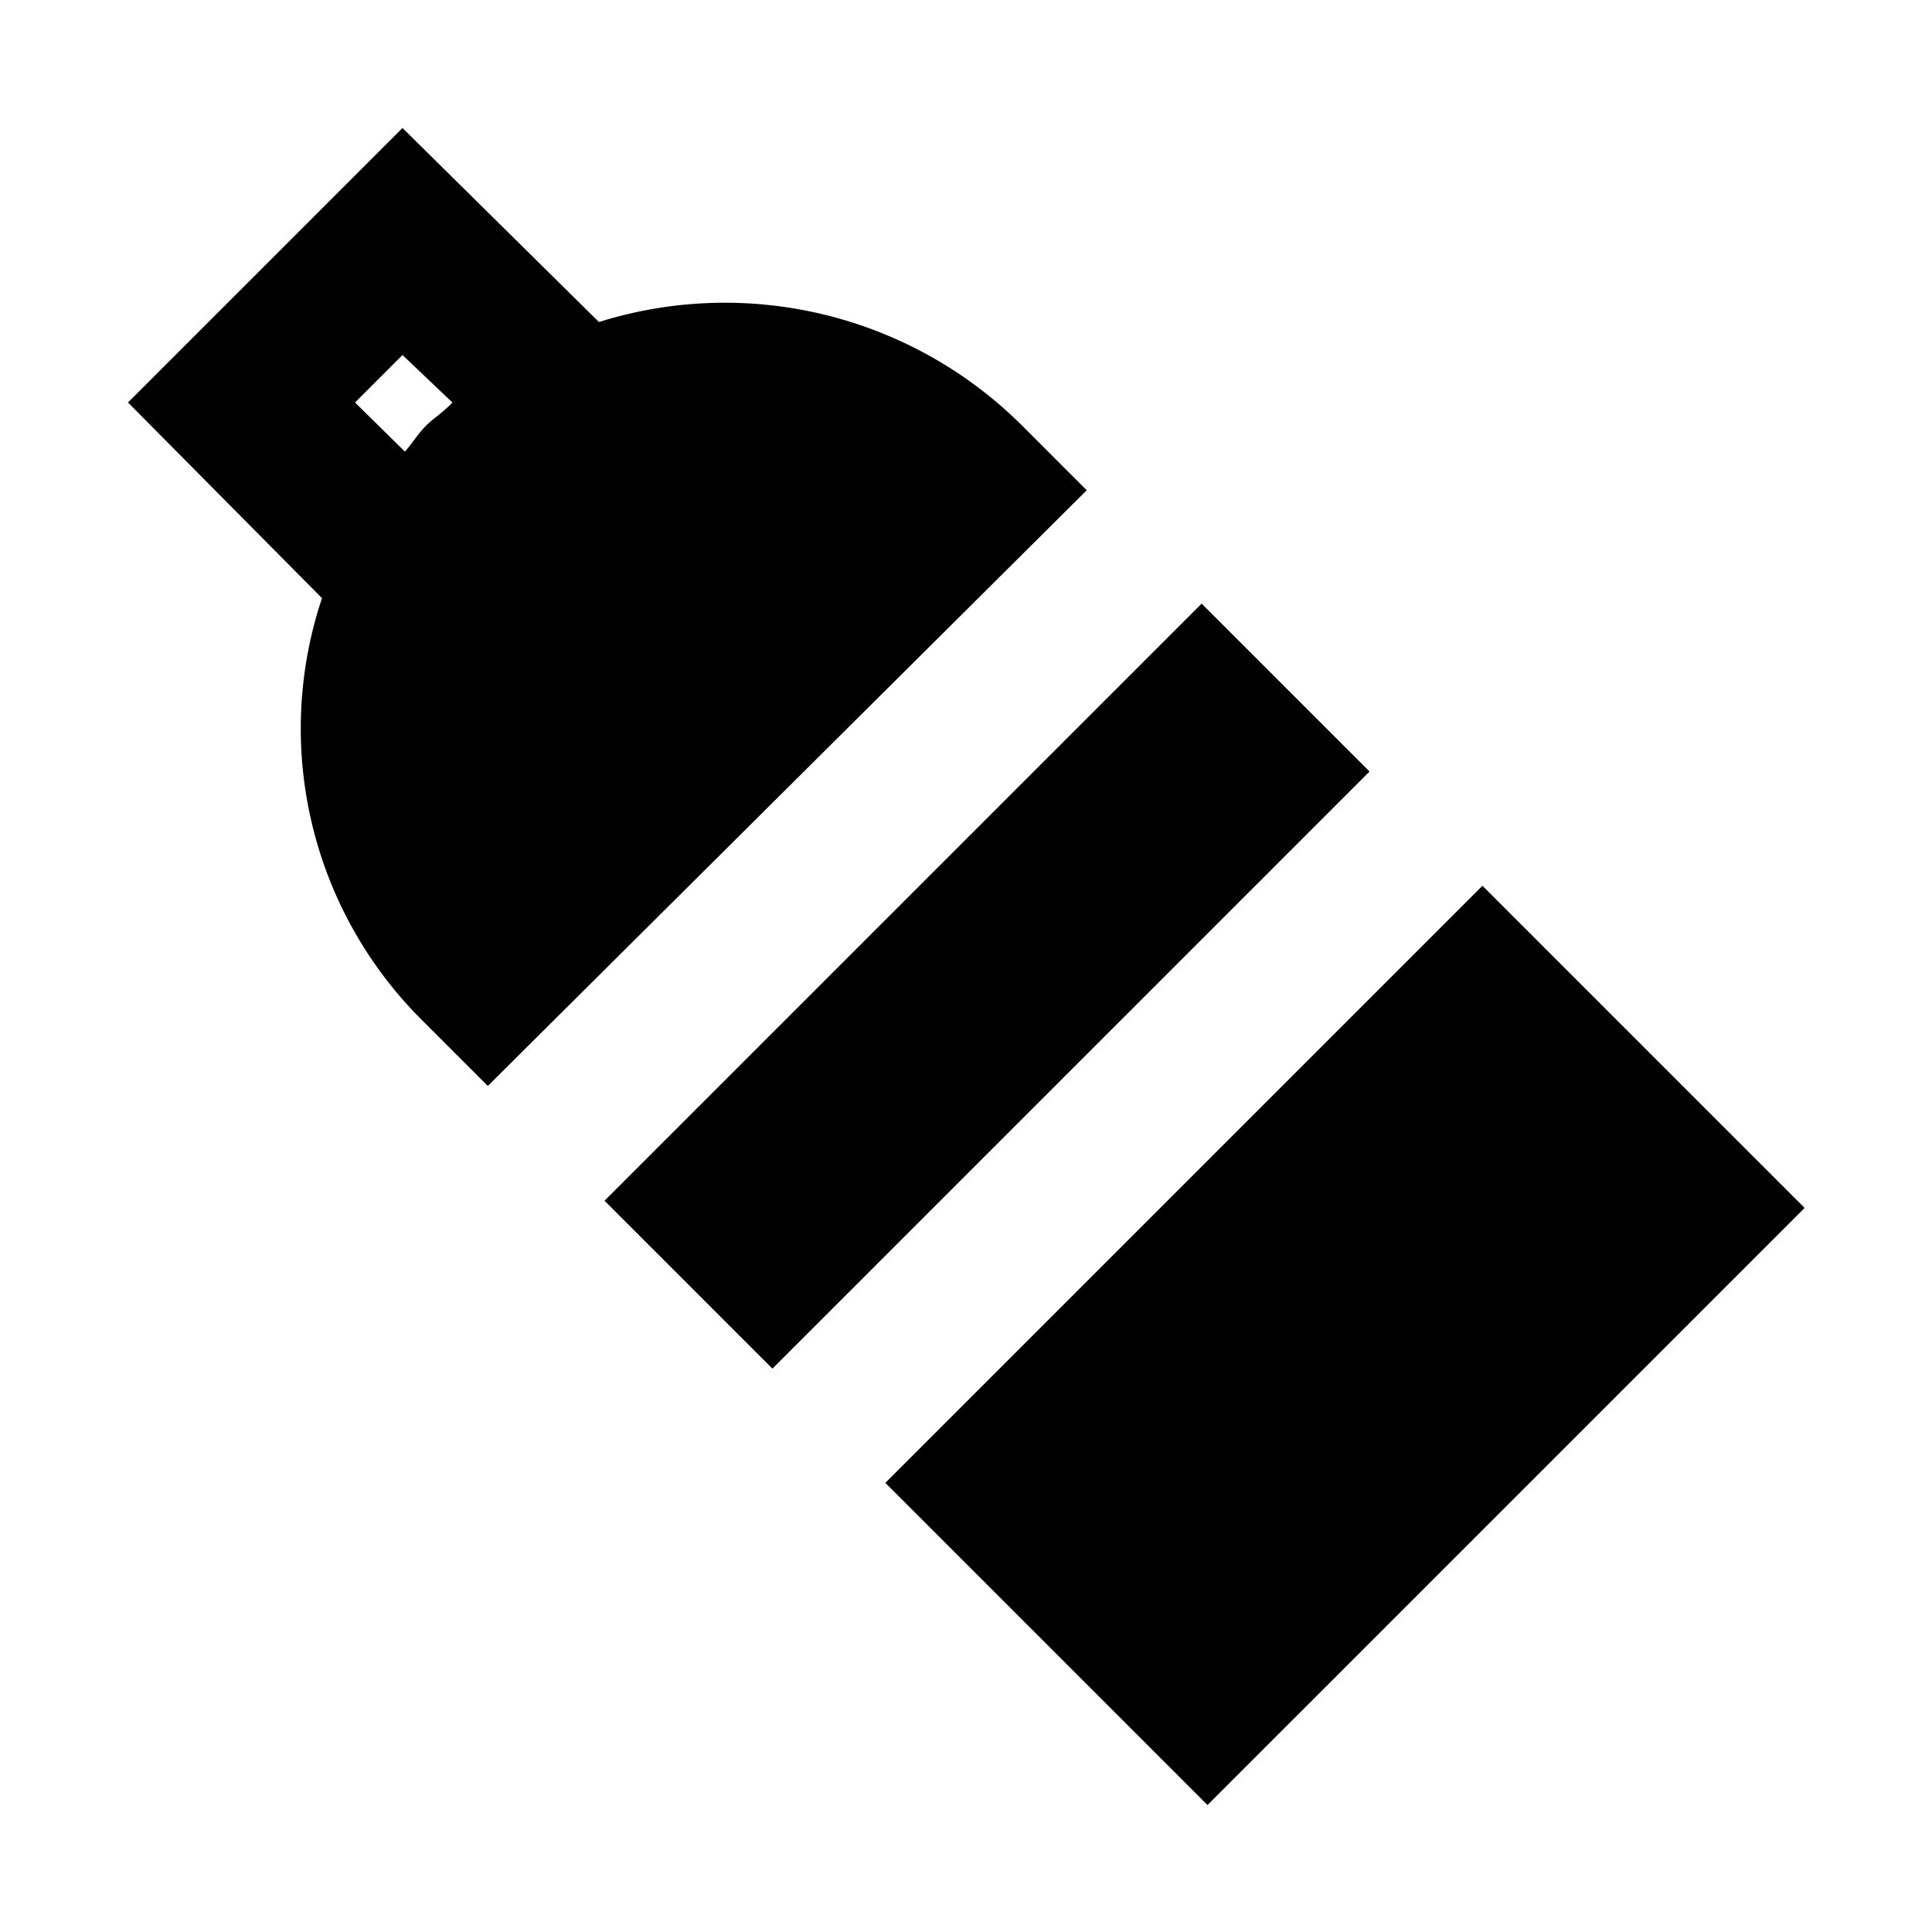
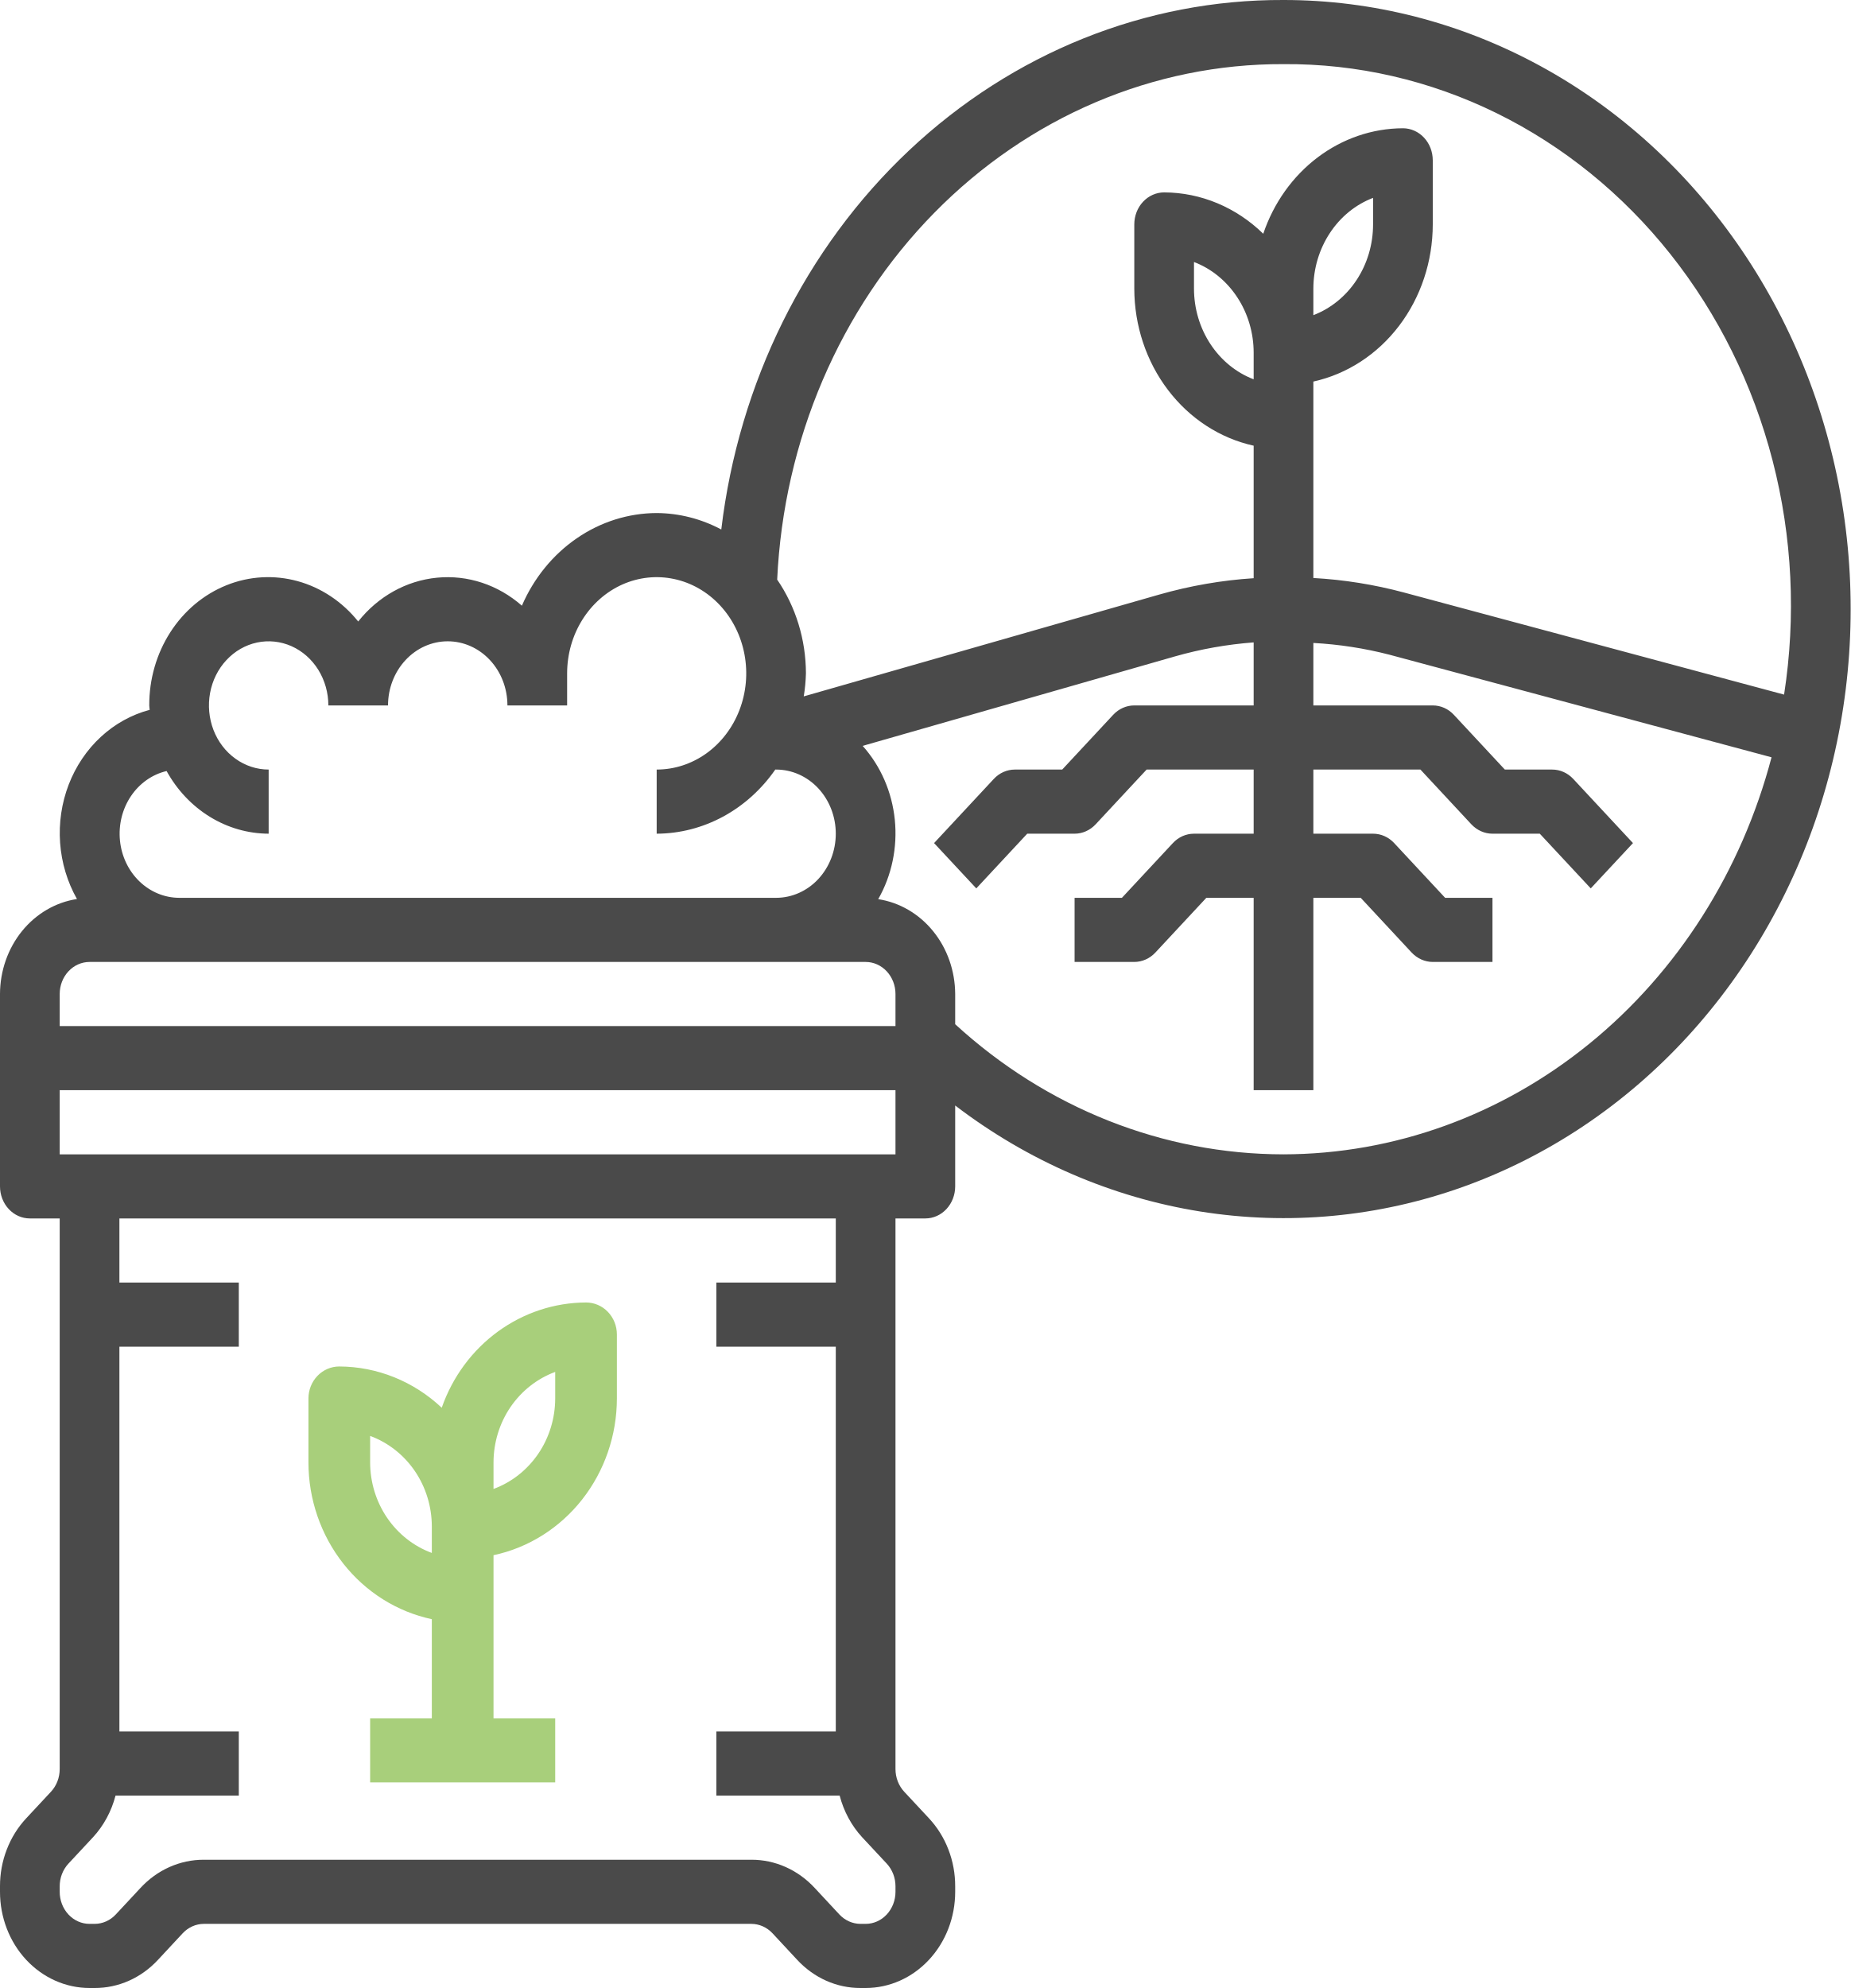
- <svg xmlns="http://www.w3.org/2000/svg" width="61" height="61" viewBox="0 0 61 61" fill="none">
-   <path d="M37.939 19.058L19.086 37.911L24.388 43.213L43.241 24.36L37.939 19.058Z" fill="black" />
-   <path d="M46.806 27.966L27.953 46.819L38.125 56.991L56.978 38.139L46.806 27.966Z" fill="black" />
-   <path d="M18.91 10.167L12.708 4.041L4.041 12.708L10.166 18.885C9.394 21.195 9.287 23.677 9.858 26.045C10.429 28.414 11.654 30.574 13.394 32.279L15.402 34.287L34.312 15.479L32.304 13.471C30.588 11.747 28.431 10.528 26.069 9.945C23.707 9.362 21.231 9.439 18.91 10.167ZM13.445 13.445C13.191 13.7 13.013 14.005 12.784 14.259L11.209 12.708L12.708 11.209L14.284 12.708C14.004 13.013 13.699 13.191 13.445 13.445Z" fill="black" />
+ <svg xmlns="http://www.w3.org/2000/svg" width="54" height="58" viewBox="0 0 54 58" fill="none">
+   <path d="M12.6 47.24V50.133H10.8V52H16.2V50.133H14.4V45.373C15.416 45.157 16.328 44.584 16.984 43.751C17.64 42.917 17.999 41.875 18 40.8V38.933C18 38.686 17.905 38.448 17.736 38.273C17.568 38.098 17.339 38 17.1 38C16.179 38.003 15.282 38.299 14.528 38.848C13.775 39.397 13.203 40.173 12.889 41.071C12.071 40.3 11.006 39.871 9.9 39.867C9.661 39.867 9.432 39.965 9.264 40.14C9.095 40.315 9 40.553 9 40.8V42.667C9.001 43.742 9.36 44.784 10.016 45.617C10.672 46.45 11.584 47.023 12.6 47.24ZM14.4 42.667C14.401 42.088 14.574 41.523 14.896 41.05C15.219 40.578 15.674 40.22 16.2 40.026V40.8C16.199 41.379 16.026 41.944 15.704 42.416C15.381 42.889 14.926 43.247 14.4 43.44V42.667ZM10.8 41.893C11.326 42.087 11.781 42.444 12.104 42.917C12.426 43.39 12.599 43.954 12.6 44.533V45.307C12.074 45.113 11.619 44.756 11.296 44.283C10.974 43.81 10.801 43.246 10.8 42.667V41.893Z" fill="#A8CF7B" />
+   <path d="M37.451 0C33.433 -0.017 29.548 1.543 26.526 4.388C23.505 7.233 21.556 11.167 21.046 15.448C20.46 15.136 19.815 14.972 19.161 14.968C18.334 14.971 17.525 15.226 16.829 15.705C16.132 16.184 15.577 16.865 15.228 17.671C14.534 17.061 13.645 16.767 12.752 16.854C11.859 16.94 11.033 17.399 10.452 18.132C9.988 17.555 9.372 17.144 8.685 16.955C7.998 16.766 7.273 16.807 6.609 17.074C5.944 17.341 5.372 17.82 4.969 18.447C4.566 19.074 4.352 19.819 4.355 20.581C4.355 20.625 4.365 20.666 4.367 20.71C3.841 20.849 3.353 21.119 2.943 21.498C2.532 21.877 2.211 22.355 2.004 22.892C1.798 23.43 1.712 24.012 1.754 24.592C1.796 25.172 1.965 25.733 2.246 26.229C1.624 26.324 1.055 26.656 0.642 27.165C0.23 27.674 0.002 28.325 8.00602e-06 29V34.613C8.00602e-06 34.861 0.092 35.099 0.255 35.274C0.418 35.45 0.64 35.548 0.871 35.548H1.742V51.612C1.742 51.735 1.72 51.856 1.676 51.97C1.632 52.084 1.568 52.187 1.487 52.274L0.766 53.048C0.522 53.309 0.329 53.618 0.198 53.959C0.066 54.299 -0.001 54.665 8.00602e-06 55.034V55.194C8.00602e-06 55.938 0.275 56.652 0.765 57.178C1.255 57.704 1.92 58 2.613 58H2.763C3.106 58.001 3.446 57.929 3.763 57.788C4.08 57.647 4.368 57.439 4.61 57.178L5.331 56.403C5.495 56.228 5.716 56.13 5.947 56.129H21.924C22.155 56.13 22.376 56.228 22.54 56.403L23.261 57.178C23.503 57.439 23.791 57.647 24.108 57.788C24.425 57.929 24.765 58.001 25.108 58H25.258C25.951 58 26.616 57.704 27.105 57.178C27.596 56.652 27.871 55.938 27.871 55.194V55.034C27.872 54.665 27.805 54.299 27.673 53.959C27.542 53.618 27.349 53.309 27.105 53.048L26.384 52.274C26.303 52.187 26.239 52.084 26.195 51.97C26.151 51.856 26.129 51.735 26.129 51.612V35.548H27C27.231 35.548 27.452 35.45 27.616 35.274C27.779 35.099 27.871 34.861 27.871 34.613V32.253C29.993 33.873 32.441 34.932 35.017 35.345C37.592 35.757 40.221 35.511 42.691 34.626C45.161 33.741 47.402 32.242 49.231 30.252C51.06 28.261 52.426 25.835 53.217 23.171C54.009 20.506 54.203 17.679 53.786 14.919C53.368 12.158 52.349 9.543 50.813 7.285C49.277 5.027 47.266 3.19 44.944 1.925C42.622 0.659 40.055 -0.001 37.451 0ZM37.451 1.871C39.596 1.855 41.718 2.343 43.668 3.301C45.618 4.259 47.35 5.663 48.741 7.415C50.133 9.168 51.151 11.226 51.724 13.446C52.297 15.665 52.41 17.993 52.057 20.265L40.964 17.286C40.098 17.054 39.214 16.913 38.322 16.863V11.132C39.305 10.915 40.188 10.341 40.823 9.506C41.458 8.671 41.805 7.626 41.806 6.549V4.678C41.806 4.429 41.715 4.191 41.551 4.016C41.388 3.841 41.166 3.742 40.935 3.742C40.044 3.745 39.175 4.042 38.447 4.592C37.718 5.143 37.164 5.92 36.86 6.82C36.068 6.047 35.038 5.617 33.968 5.613C33.737 5.613 33.515 5.712 33.352 5.887C33.188 6.062 33.097 6.3 33.097 6.549V8.419C33.098 9.497 33.445 10.542 34.08 11.377C34.714 12.212 35.597 12.786 36.58 13.003V16.869C35.651 16.929 34.73 17.089 33.831 17.345L23.452 20.317C23.489 20.095 23.51 19.87 23.516 19.645C23.514 18.661 23.22 17.703 22.677 16.91C22.866 12.843 24.507 9.012 27.259 6.211C30.01 3.41 33.661 1.856 37.451 1.871ZM36.58 11.066C36.071 10.872 35.631 10.513 35.319 10.039C35.007 9.566 34.839 9 34.839 8.419V7.644C35.348 7.838 35.788 8.197 36.1 8.671C36.412 9.144 36.58 9.71 36.58 10.29V11.066ZM38.322 9.195V8.419C38.323 7.839 38.491 7.273 38.803 6.8C39.114 6.326 39.555 5.967 40.064 5.773V6.549C40.064 7.129 39.896 7.695 39.584 8.168C39.272 8.642 38.831 9.001 38.322 9.195ZM4.861 22.495C5.167 23.05 5.603 23.511 6.125 23.831C6.647 24.152 7.237 24.321 7.839 24.323V22.452C7.494 22.452 7.157 22.342 6.871 22.136C6.584 21.931 6.361 21.639 6.229 21.297C6.098 20.955 6.063 20.579 6.13 20.216C6.197 19.853 6.363 19.519 6.607 19.258C6.851 18.996 7.161 18.818 7.499 18.746C7.837 18.674 8.187 18.711 8.505 18.852C8.824 18.994 9.096 19.234 9.287 19.541C9.478 19.849 9.581 20.211 9.581 20.581H11.322C11.322 20.084 11.506 19.609 11.833 19.258C12.159 18.907 12.602 18.71 13.064 18.71C13.526 18.71 13.97 18.907 14.296 19.258C14.623 19.609 14.806 20.084 14.806 20.581H16.548V19.645C16.548 19.09 16.701 18.548 16.989 18.086C17.276 17.625 17.684 17.265 18.161 17.052C18.639 16.84 19.164 16.784 19.671 16.893C20.178 17.001 20.643 17.268 21.009 17.661C21.374 18.053 21.623 18.553 21.724 19.098C21.825 19.642 21.773 20.206 21.575 20.719C21.377 21.232 21.043 21.67 20.613 21.979C20.183 22.287 19.678 22.452 19.161 22.452V24.323C19.834 24.321 20.497 24.15 21.097 23.826C21.698 23.501 22.22 23.031 22.622 22.452H22.645C23.107 22.452 23.55 22.649 23.877 23C24.203 23.351 24.387 23.826 24.387 24.323C24.387 24.819 24.203 25.295 23.877 25.646C23.55 25.997 23.107 26.194 22.645 26.194H5.226C4.797 26.192 4.383 26.02 4.065 25.711C3.746 25.402 3.545 24.978 3.5 24.52C3.455 24.061 3.569 23.601 3.82 23.228C4.071 22.854 4.442 22.593 4.861 22.495ZM2.613 28.065H25.258C25.489 28.065 25.71 28.163 25.874 28.339C26.037 28.514 26.129 28.752 26.129 29V29.936H1.742V29C1.742 28.752 1.834 28.514 1.997 28.339C2.16 28.163 2.382 28.065 2.613 28.065ZM24.387 37.419H20.903V39.29H24.387V50.516H20.903V52.387H24.5C24.619 52.843 24.843 53.26 25.152 53.597L25.874 54.371C25.955 54.458 26.019 54.562 26.063 54.675C26.107 54.789 26.129 54.911 26.129 55.034V55.194C26.129 55.442 26.037 55.68 25.874 55.855C25.71 56.031 25.489 56.129 25.258 56.129H25.108C24.877 56.128 24.656 56.03 24.492 55.855L23.771 55.08C23.529 54.819 23.241 54.611 22.924 54.47C22.607 54.329 22.267 54.257 21.924 54.258H5.947C5.604 54.257 5.264 54.329 4.947 54.47C4.629 54.611 4.342 54.819 4.1 55.08L3.378 55.855C3.215 56.03 2.994 56.128 2.763 56.129H2.613C2.382 56.129 2.16 56.031 1.997 55.855C1.834 55.68 1.742 55.442 1.742 55.194V55.034C1.742 54.911 1.764 54.789 1.808 54.675C1.852 54.562 1.916 54.458 1.997 54.371L2.718 53.597C3.028 53.26 3.252 52.843 3.371 52.387H6.968V50.516H3.484V39.29H6.968V37.419H3.484V35.548H24.387V37.419ZM1.742 33.678V31.806H26.129V33.678H1.742ZM37.451 33.678C33.939 33.676 30.543 32.331 27.871 29.882V29C27.868 28.326 27.64 27.675 27.227 27.167C26.815 26.659 26.246 26.328 25.625 26.233C26.021 25.539 26.191 24.723 26.109 23.914C26.027 23.105 25.697 22.348 25.171 21.761L34.279 19.152C35.032 18.937 35.803 18.8 36.58 18.742V20.581H33.097C32.866 20.581 32.644 20.679 32.481 20.855L30.994 22.452H29.613C29.382 22.452 29.16 22.55 28.997 22.726L27.255 24.597L28.487 25.919L29.973 24.323H31.355C31.586 24.323 31.807 24.224 31.97 24.049L33.457 22.452H36.58V24.323H34.839C34.608 24.323 34.386 24.421 34.223 24.597L32.736 26.194H31.355V28.065H33.097C33.328 28.064 33.549 27.966 33.712 27.791L35.199 26.194H36.58V31.806H38.322V26.194H39.704L41.19 27.791C41.354 27.966 41.575 28.064 41.806 28.065H43.548V26.194H42.167L40.68 24.597C40.517 24.421 40.295 24.323 40.064 24.323H38.322V22.452H41.446L42.932 24.049C43.096 24.224 43.317 24.323 43.548 24.323H44.929L46.416 25.919L47.648 24.597L45.906 22.726C45.742 22.55 45.521 22.452 45.29 22.452H43.909L42.422 20.855C42.259 20.679 42.037 20.581 41.806 20.581H38.322V18.758C39.071 18.799 39.814 18.913 40.542 19.101L51.691 22.094C50.813 25.425 48.948 28.358 46.378 30.448C43.809 32.539 40.675 33.672 37.451 33.678Z" fill="black" fill-opacity="0.71" />
</svg>
